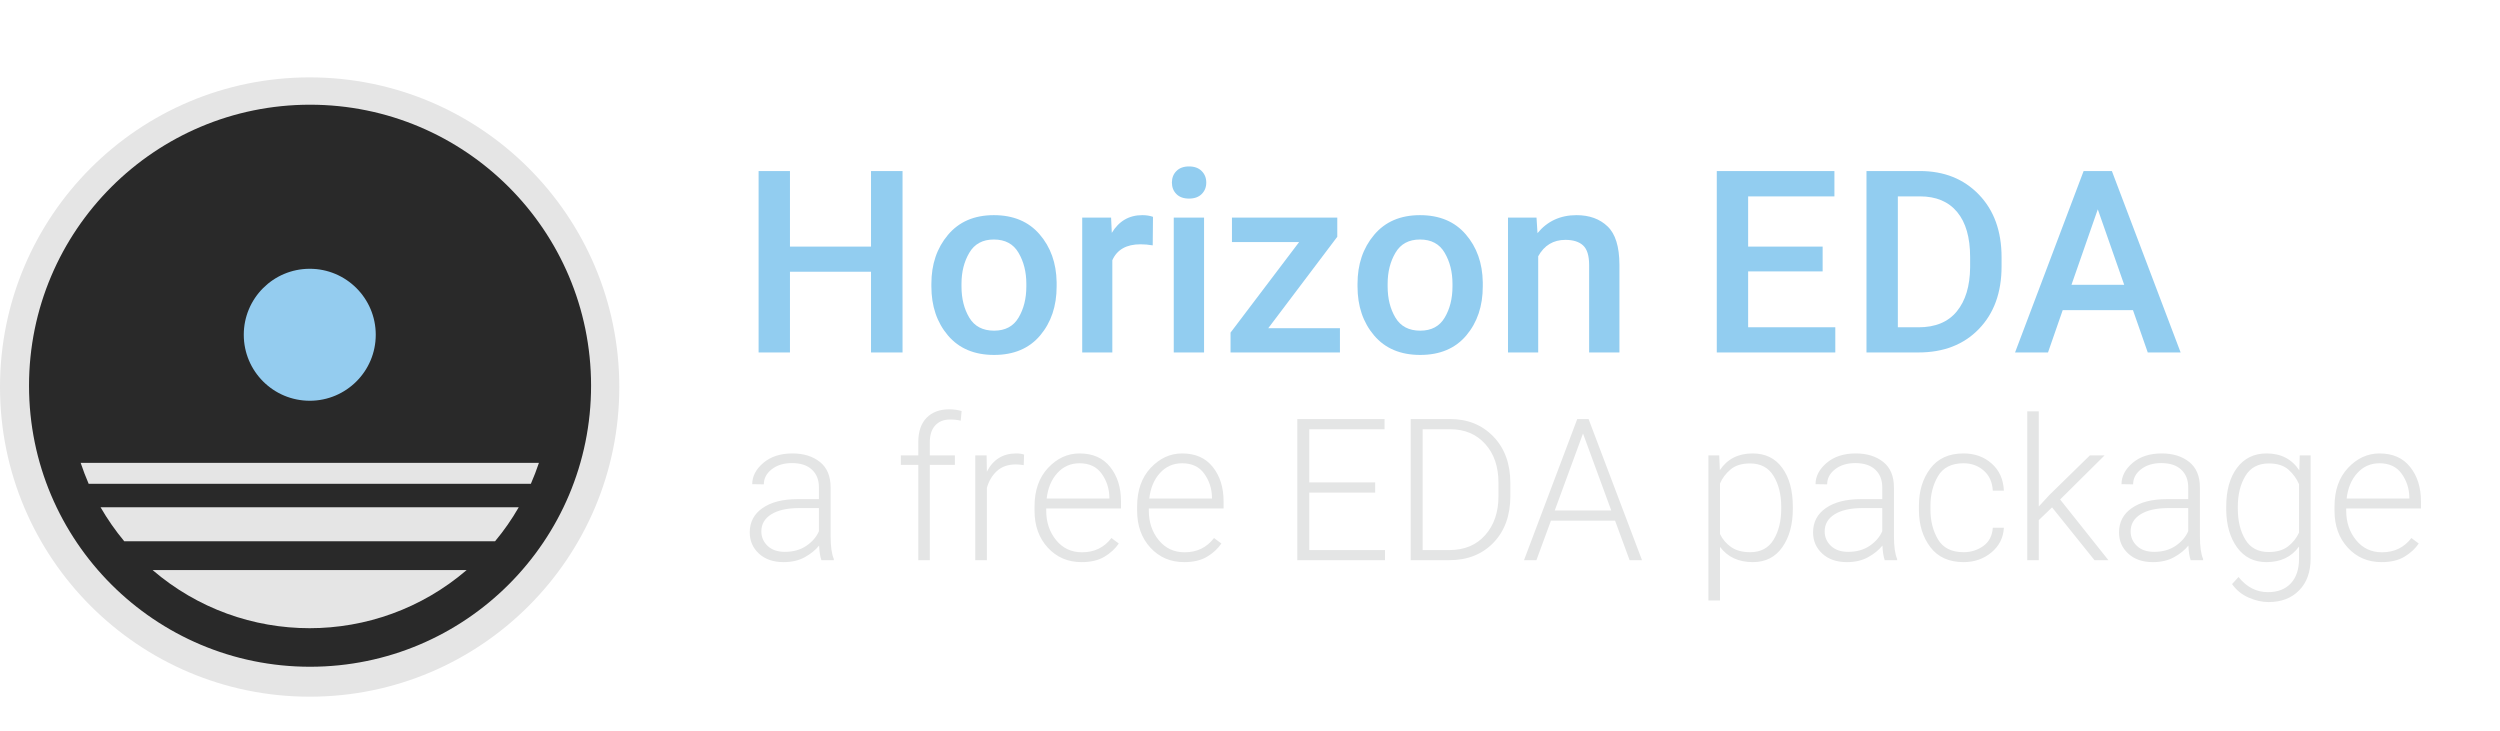
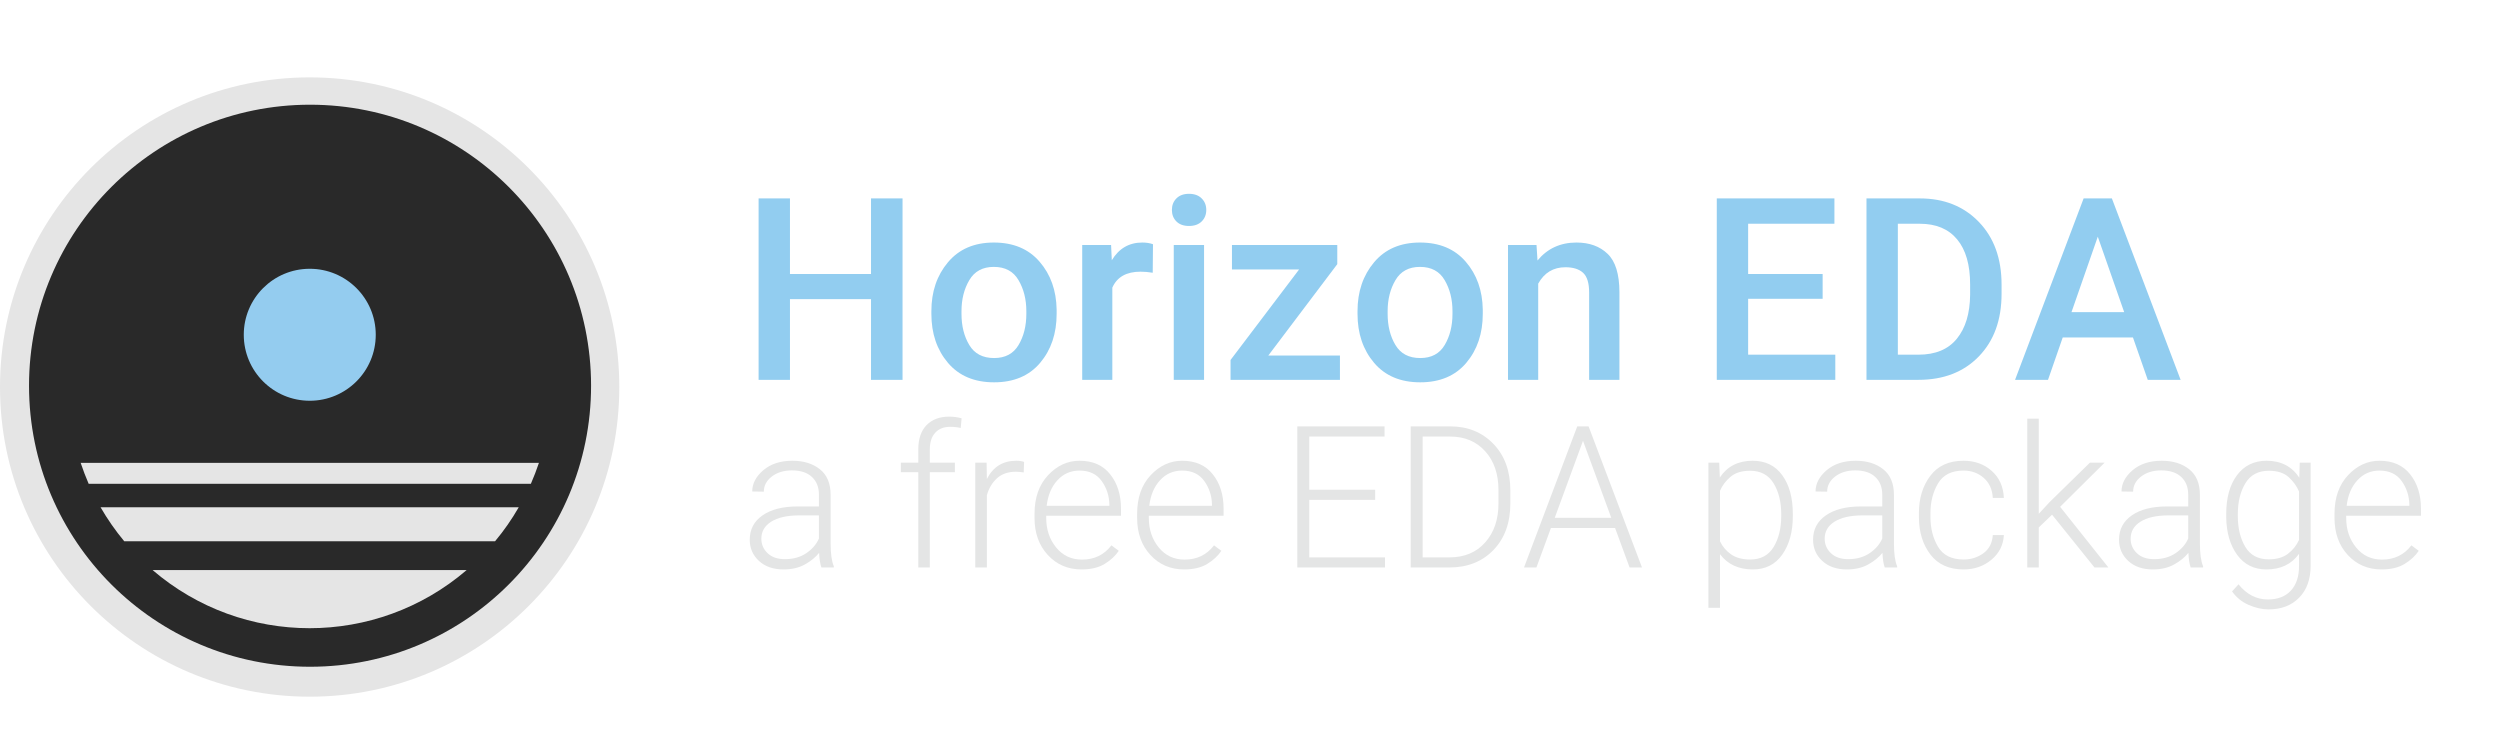
<svg xmlns="http://www.w3.org/2000/svg" viewBox="0 0 440.98 128.9">
  <defs>
    <style>.cls-1{fill:none;}.cls-2{clip-path:url(#clip-path);}.cls-3{fill:#e5e5e5;}.cls-4{fill:#292929;}.cls-5{fill:#94ccef;}.cls-6{font-size:45px;fill:#92cdf0;font-family:Roboto-Medium, Roboto;font-weight:500;}.cls-7{letter-spacing:-0.01em;}.cls-8{letter-spacing:-0.01em;}.cls-9{font-size:35px;fill:#e4e5e5;font-family:Roboto-Light, Roboto;font-weight:300;}.cls-10{letter-spacing:-0.01em;}.cls-11{letter-spacing:-0.01em;}</style>
    <clipPath id="clip-path">
      <rect class="cls-1" y="13.65" width="109.24" height="109.24" />
    </clipPath>
  </defs>
  <g id="Layer_1" data-name="Layer 1">
    <g class="cls-2">
      <g class="cls-2">
        <path class="cls-3" d="M109.24,68.27a54.62,54.62,0,1,0-54.62,54.62,54.61,54.61,0,0,0,54.62-54.62" />
        <path class="cls-4" d="M54.7,18.47A49.57,49.57,0,1,0,104.26,68,49.57,49.57,0,0,0,54.7,18.47" />
        <path class="cls-5" d="M54.62,47.41A11.64,11.64,0,1,1,43,59.05,11.64,11.64,0,0,1,54.62,47.41" />
        <path class="cls-3" d="M95,81.65H14.23q.63,1.88,1.41,3.69h78c.53-1.21,1-2.44,1.42-3.69" />
        <path class="cls-3" d="M91.5,89.48H17.74a43.16,43.16,0,0,0,4.18,6h65.4a41.76,41.76,0,0,0,4.18-6" />
        <path class="cls-3" d="M26.91,100.55a42.54,42.54,0,0,0,55.41,0Z" />
      </g>
    </g>
-     <text class="cls-6" transform="translate(130.53 62.17)">Hori<tspan class="cls-7" x="84.73" y="0">z</tspan>
+     <text class="cls-6" transform="translate(130.53 67)">Hori<tspan class="cls-7" x="84.73" y="0">z</tspan>
      <tspan x="107.16" y="0">on E</tspan>
      <tspan class="cls-8" x="195.42" y="0">D</tspan>
      <tspan x="224.52" y="0">A</tspan>
    </text>
-     <text class="cls-9" transform="translate(130.53 98.81)">a f<tspan class="cls-10" x="38.83" y="0">r</tspan>
+     <text class="cls-9" transform="translate(130.53 100.1)">a f<tspan class="cls-10" x="38.83" y="0">r</tspan>
      <tspan x="50.42" y="0">ee E</tspan>
      <tspan class="cls-11" x="115.15" y="0">D</tspan>
      <tspan x="137.76" y="0">A package</tspan>
    </text>
  </g>
</svg>
